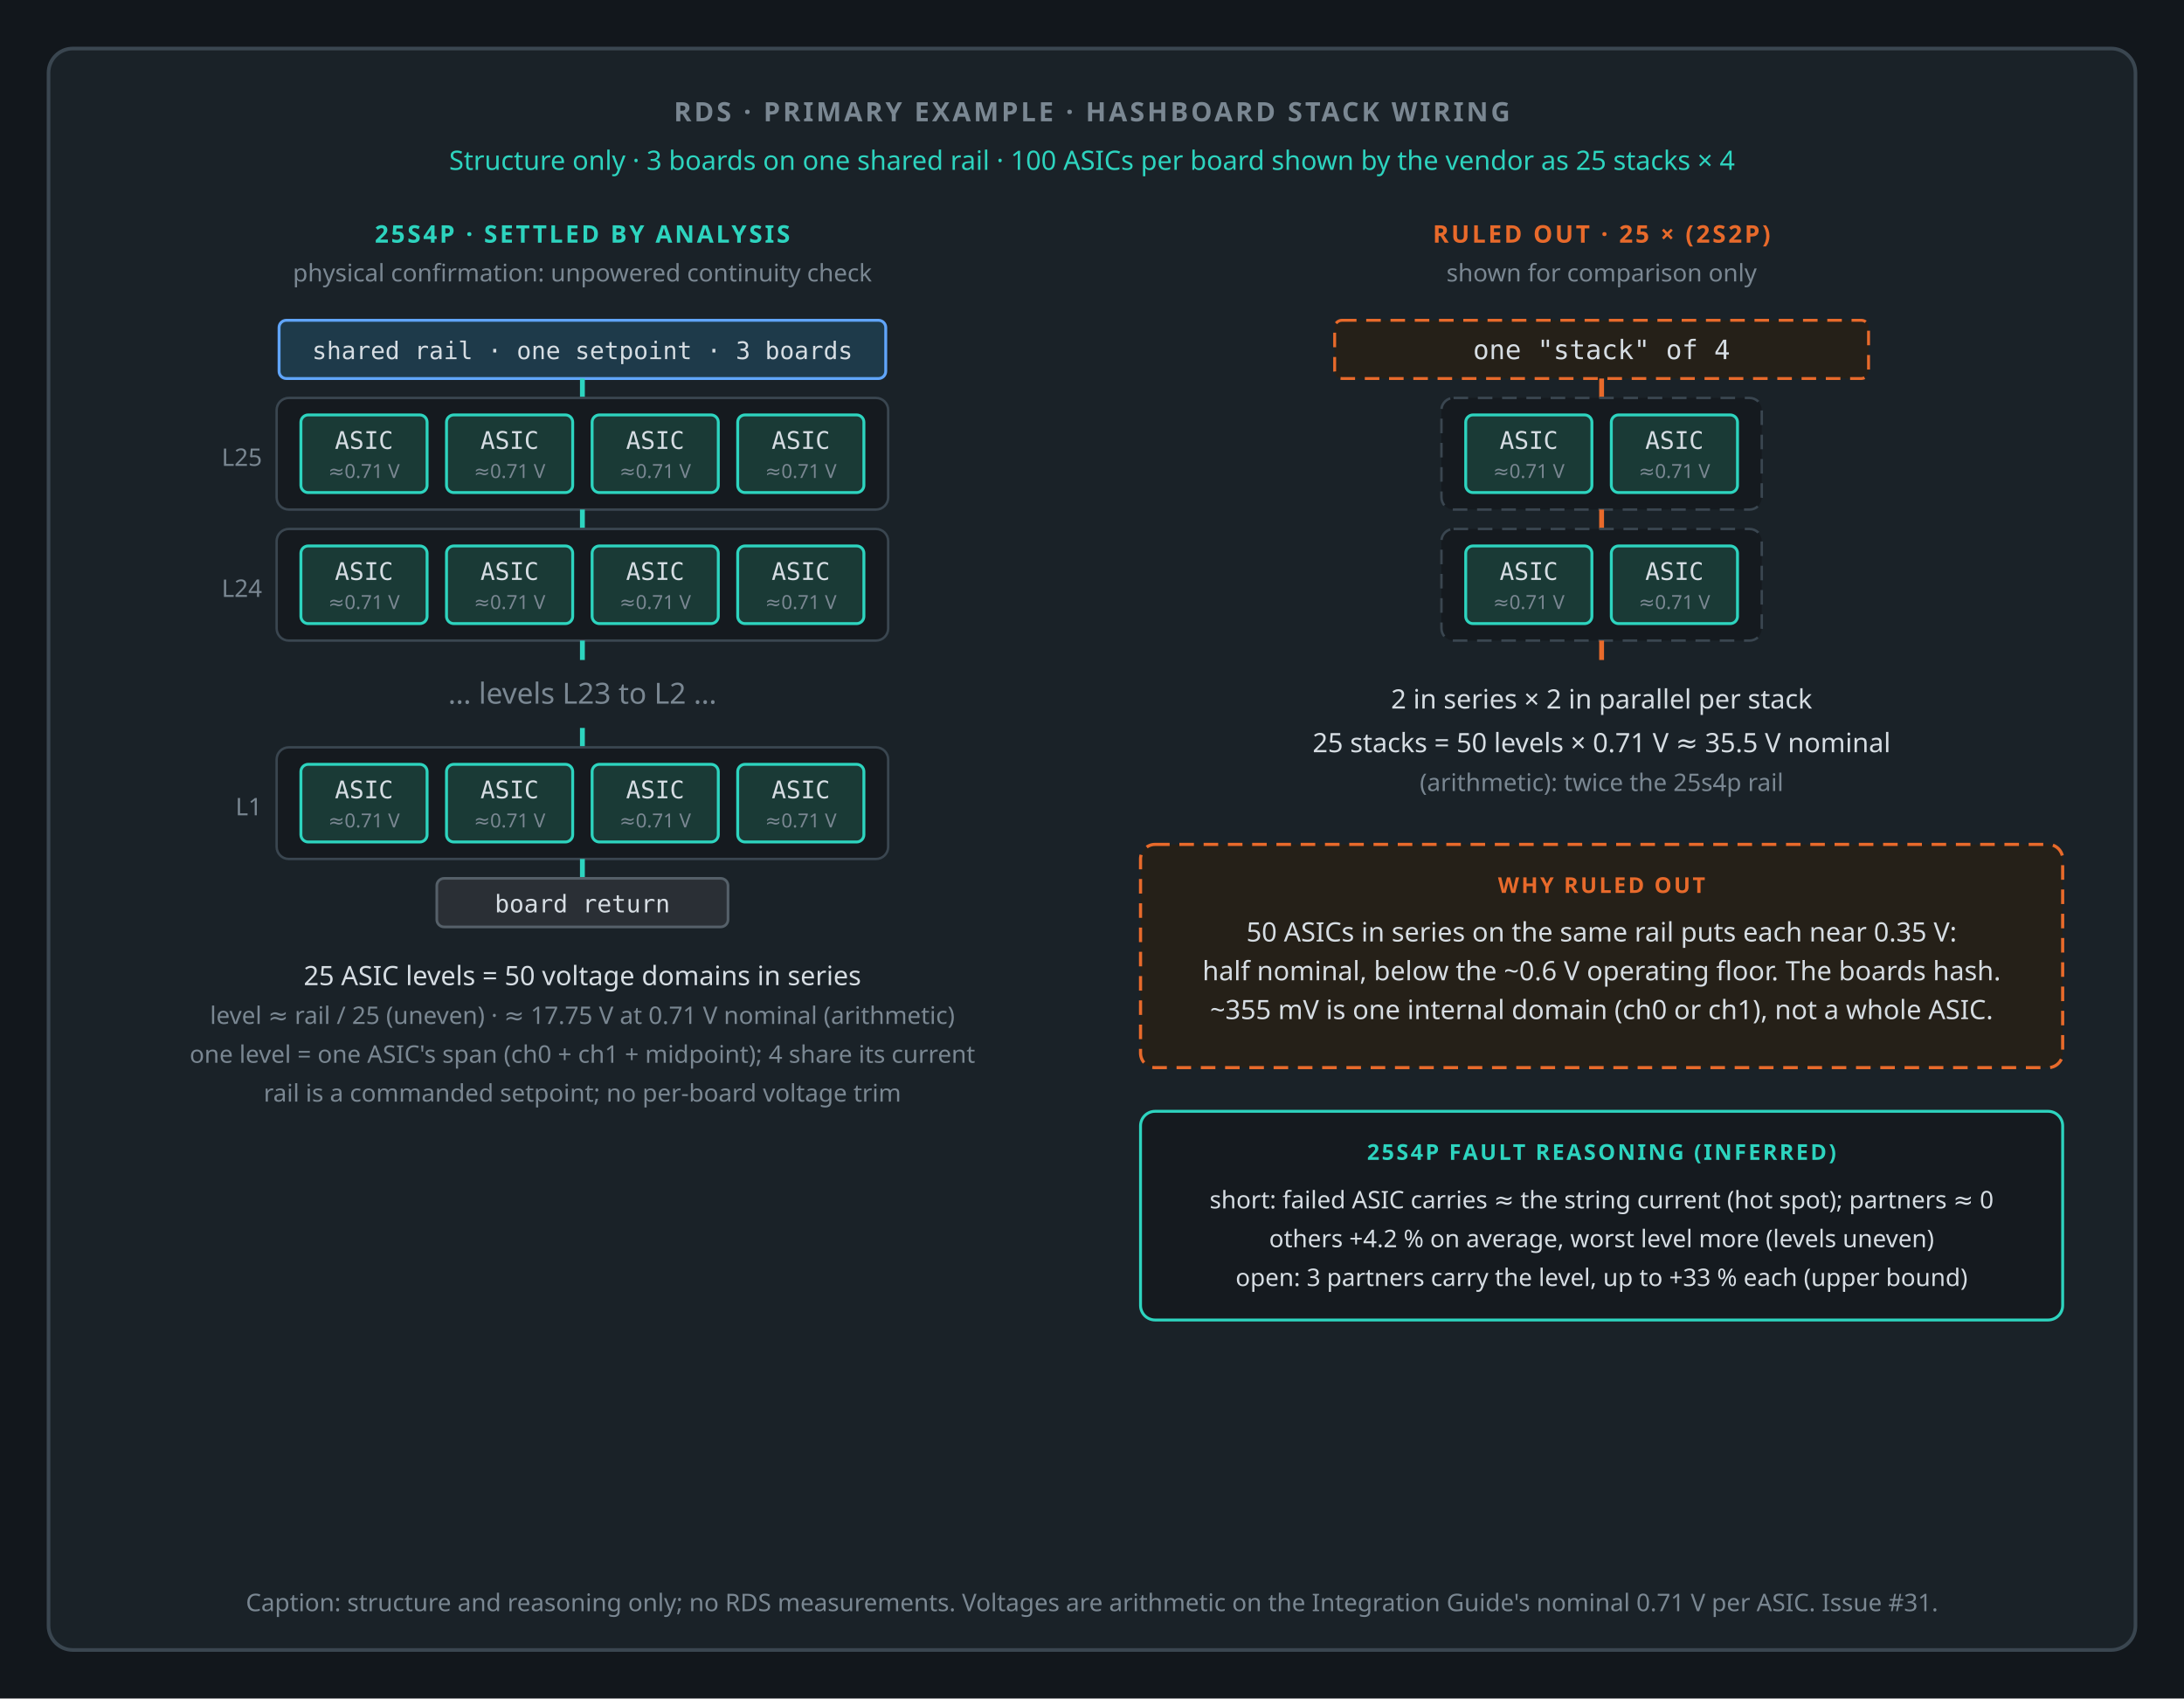
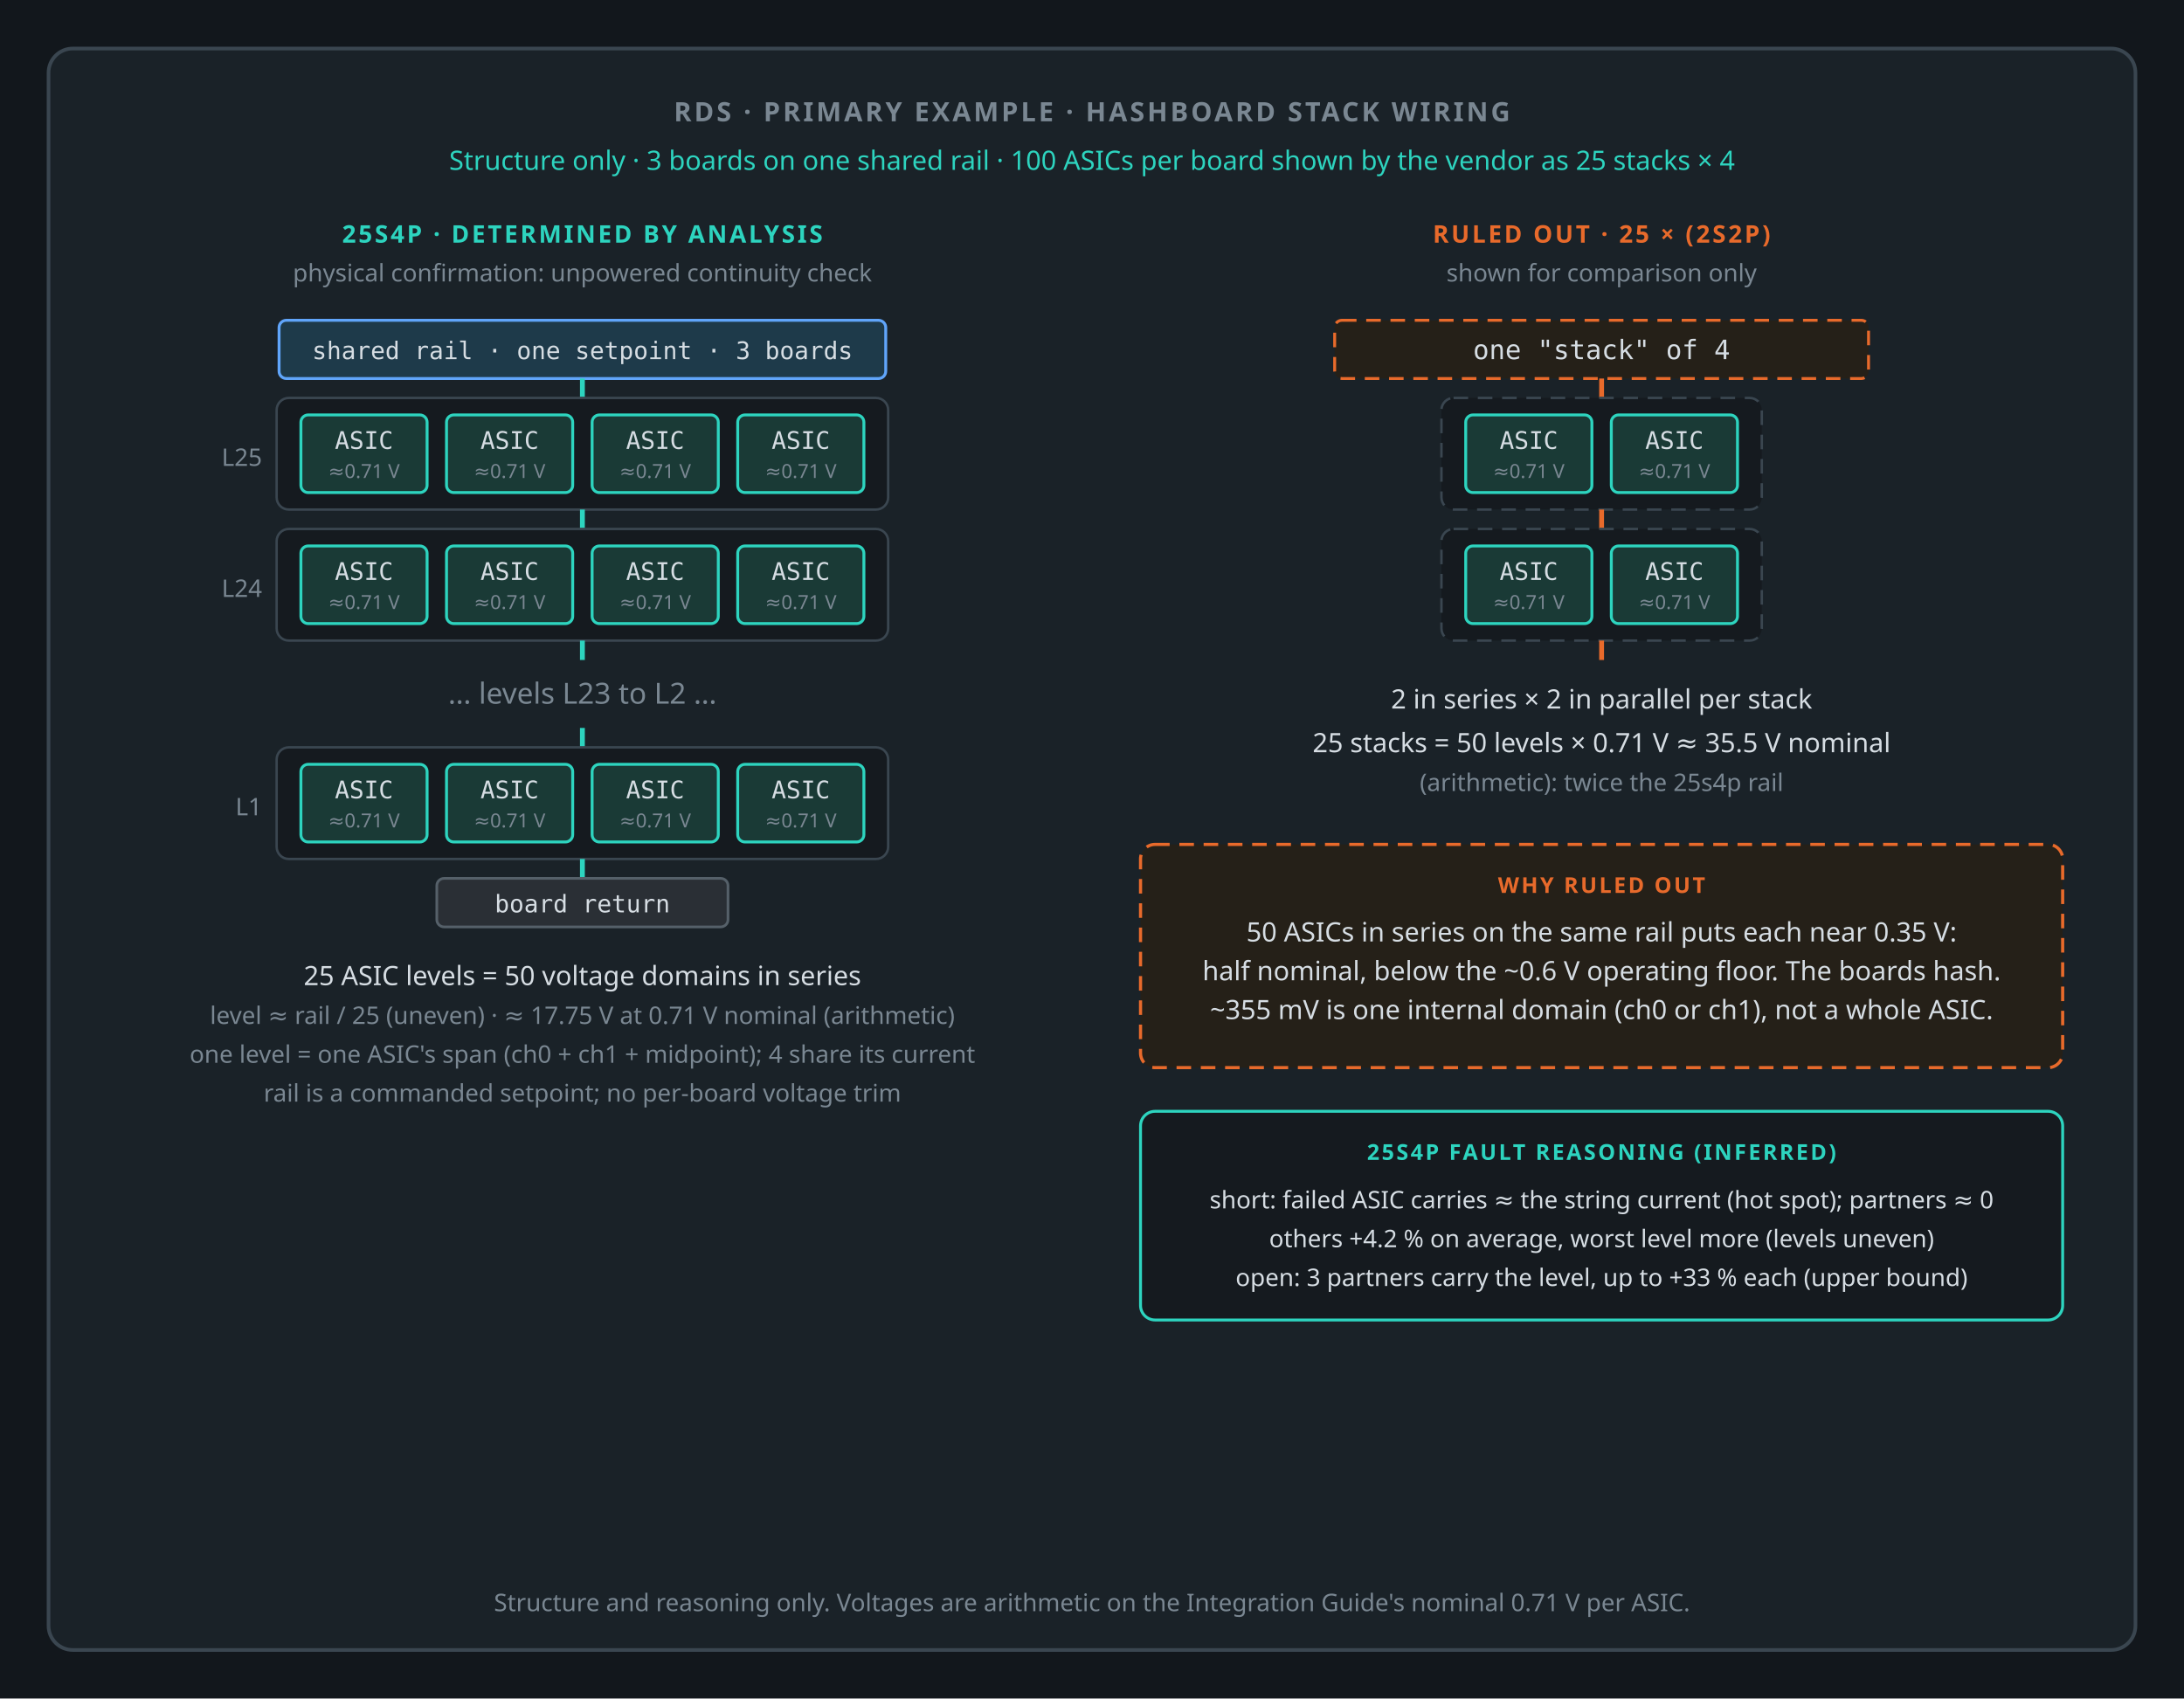
<svg xmlns="http://www.w3.org/2000/svg" viewBox="0 0 900 700" role="img" aria-label="RDS stack wiring: 25 levels of 4 in parallel; 2s2p ruled out">
  <rect width="900" height="700" fill="#12171c" />
  <rect x="20" y="20" width="860" height="660" rx="10" fill="#1a2228" stroke="#3a4650" stroke-width="1.5" />
  <text x="450.0" y="50" text-anchor="middle" fill="#7a8792" font-family="Orbitron,sans-serif" font-size="11" font-weight="600" letter-spacing="0.1em">RDS · PRIMARY EXAMPLE · HASHBOARD STACK WIRING</text>
  <text x="450.0" y="70" text-anchor="middle" fill="#2dd4bf" font-family="Ubuntu,sans-serif" font-size="11">Structure only · 3 boards on one shared rail · 100 ASICs per board shown by the vendor as 25 stacks × 4</text>
-   <text x="240" y="100" text-anchor="middle" fill="#2dd4bf" font-family="Orbitron,sans-serif" font-size="10" font-weight="600" letter-spacing="0.1em">25S4P · SETTLED BY ANALYSIS</text>
+   <text x="240" y="100" text-anchor="middle" fill="#2dd4bf" font-family="Orbitron,sans-serif" font-size="10" font-weight="600" letter-spacing="0.1em">25S4P · DETERMINED BY ANALYSIS</text>
  <text x="240" y="116" text-anchor="middle" fill="#7a8792" font-family="Ubuntu,sans-serif" font-size="10">physical confirmation: unpowered continuity check</text>
  <text x="660" y="100" text-anchor="middle" fill="#E86A2B" font-family="Orbitron,sans-serif" font-size="10" font-weight="600" letter-spacing="0.1em">RULED OUT · 25 × (2S2P)</text>
  <text x="660" y="116" text-anchor="middle" fill="#7a8792" font-family="Ubuntu,sans-serif" font-size="10">shown for comparison only</text>
  <rect x="115" y="132" width="250" height="24" rx="3" fill="#1e3a4a" stroke="#60a5fa" stroke-width="1.2" />
  <text x="240" y="148" text-anchor="middle" fill="#d6dde3" font-family="JetBrains Mono,monospace" font-size="10">shared rail · one setpoint · 3 boards</text>
  <line x1="240" y1="156" x2="240" y2="164" stroke="#2dd4bf" stroke-width="2" />
  <rect x="114.0" y="164" width="252" height="46" rx="5" fill="#151a1f" stroke="#3a4650" stroke-width="1" />
  <text x="108.0" y="192" text-anchor="end" fill="#7a8792" font-family="Ubuntu,sans-serif" font-size="10">L25</text>
  <rect x="124.0" y="171" width="52" height="32" rx="3" fill="#1a3a36" stroke="#2dd4bf" stroke-width="1.2" />
  <text x="150.0" y="185" text-anchor="middle" fill="#d6dde3" font-family="JetBrains Mono,monospace" font-size="10">ASIC</text>
  <text x="150.0" y="197" text-anchor="middle" fill="#7a8792" font-family="Ubuntu,sans-serif" font-size="8">≈0.71 V</text>
  <rect x="184.0" y="171" width="52" height="32" rx="3" fill="#1a3a36" stroke="#2dd4bf" stroke-width="1.2" />
  <text x="210.0" y="185" text-anchor="middle" fill="#d6dde3" font-family="JetBrains Mono,monospace" font-size="10">ASIC</text>
  <text x="210.0" y="197" text-anchor="middle" fill="#7a8792" font-family="Ubuntu,sans-serif" font-size="8">≈0.71 V</text>
  <rect x="244.0" y="171" width="52" height="32" rx="3" fill="#1a3a36" stroke="#2dd4bf" stroke-width="1.2" />
  <text x="270.0" y="185" text-anchor="middle" fill="#d6dde3" font-family="JetBrains Mono,monospace" font-size="10">ASIC</text>
  <text x="270.0" y="197" text-anchor="middle" fill="#7a8792" font-family="Ubuntu,sans-serif" font-size="8">≈0.71 V</text>
  <rect x="304.0" y="171" width="52" height="32" rx="3" fill="#1a3a36" stroke="#2dd4bf" stroke-width="1.2" />
  <text x="330.0" y="185" text-anchor="middle" fill="#d6dde3" font-family="JetBrains Mono,monospace" font-size="10">ASIC</text>
  <text x="330.0" y="197" text-anchor="middle" fill="#7a8792" font-family="Ubuntu,sans-serif" font-size="8">≈0.71 V</text>
  <line x1="240" y1="210" x2="240" y2="218" stroke="#2dd4bf" stroke-width="2" />
  <rect x="114.0" y="218" width="252" height="46" rx="5" fill="#151a1f" stroke="#3a4650" stroke-width="1" />
  <text x="108.0" y="246" text-anchor="end" fill="#7a8792" font-family="Ubuntu,sans-serif" font-size="10">L24</text>
  <rect x="124.0" y="225" width="52" height="32" rx="3" fill="#1a3a36" stroke="#2dd4bf" stroke-width="1.2" />
  <text x="150.0" y="239" text-anchor="middle" fill="#d6dde3" font-family="JetBrains Mono,monospace" font-size="10">ASIC</text>
  <text x="150.0" y="251" text-anchor="middle" fill="#7a8792" font-family="Ubuntu,sans-serif" font-size="8">≈0.71 V</text>
  <rect x="184.0" y="225" width="52" height="32" rx="3" fill="#1a3a36" stroke="#2dd4bf" stroke-width="1.2" />
  <text x="210.0" y="239" text-anchor="middle" fill="#d6dde3" font-family="JetBrains Mono,monospace" font-size="10">ASIC</text>
  <text x="210.0" y="251" text-anchor="middle" fill="#7a8792" font-family="Ubuntu,sans-serif" font-size="8">≈0.71 V</text>
  <rect x="244.0" y="225" width="52" height="32" rx="3" fill="#1a3a36" stroke="#2dd4bf" stroke-width="1.2" />
  <text x="270.0" y="239" text-anchor="middle" fill="#d6dde3" font-family="JetBrains Mono,monospace" font-size="10">ASIC</text>
  <text x="270.0" y="251" text-anchor="middle" fill="#7a8792" font-family="Ubuntu,sans-serif" font-size="8">≈0.71 V</text>
  <rect x="304.0" y="225" width="52" height="32" rx="3" fill="#1a3a36" stroke="#2dd4bf" stroke-width="1.2" />
  <text x="330.0" y="239" text-anchor="middle" fill="#d6dde3" font-family="JetBrains Mono,monospace" font-size="10">ASIC</text>
  <text x="330.0" y="251" text-anchor="middle" fill="#7a8792" font-family="Ubuntu,sans-serif" font-size="8">≈0.71 V</text>
  <line x1="240" y1="264" x2="240" y2="272" stroke="#2dd4bf" stroke-width="2" />
  <text x="240" y="290" text-anchor="middle" fill="#7a8792" font-family="Ubuntu,sans-serif" font-size="12">… levels L23 to L2 …</text>
  <line x1="240" y1="300" x2="240" y2="308" stroke="#2dd4bf" stroke-width="2" />
  <rect x="114.0" y="308" width="252" height="46" rx="5" fill="#151a1f" stroke="#3a4650" stroke-width="1" />
  <text x="108.0" y="336" text-anchor="end" fill="#7a8792" font-family="Ubuntu,sans-serif" font-size="10">L1</text>
  <rect x="124.0" y="315" width="52" height="32" rx="3" fill="#1a3a36" stroke="#2dd4bf" stroke-width="1.2" />
  <text x="150.0" y="329" text-anchor="middle" fill="#d6dde3" font-family="JetBrains Mono,monospace" font-size="10">ASIC</text>
  <text x="150.0" y="341" text-anchor="middle" fill="#7a8792" font-family="Ubuntu,sans-serif" font-size="8">≈0.71 V</text>
  <rect x="184.0" y="315" width="52" height="32" rx="3" fill="#1a3a36" stroke="#2dd4bf" stroke-width="1.2" />
  <text x="210.0" y="329" text-anchor="middle" fill="#d6dde3" font-family="JetBrains Mono,monospace" font-size="10">ASIC</text>
  <text x="210.0" y="341" text-anchor="middle" fill="#7a8792" font-family="Ubuntu,sans-serif" font-size="8">≈0.71 V</text>
  <rect x="244.0" y="315" width="52" height="32" rx="3" fill="#1a3a36" stroke="#2dd4bf" stroke-width="1.2" />
  <text x="270.0" y="329" text-anchor="middle" fill="#d6dde3" font-family="JetBrains Mono,monospace" font-size="10">ASIC</text>
  <text x="270.0" y="341" text-anchor="middle" fill="#7a8792" font-family="Ubuntu,sans-serif" font-size="8">≈0.71 V</text>
  <rect x="304.0" y="315" width="52" height="32" rx="3" fill="#1a3a36" stroke="#2dd4bf" stroke-width="1.2" />
  <text x="330.0" y="329" text-anchor="middle" fill="#d6dde3" font-family="JetBrains Mono,monospace" font-size="10">ASIC</text>
  <text x="330.0" y="341" text-anchor="middle" fill="#7a8792" font-family="Ubuntu,sans-serif" font-size="8">≈0.71 V</text>
  <line x1="240" y1="354" x2="240" y2="362" stroke="#2dd4bf" stroke-width="2" />
  <rect x="180" y="362" width="120" height="20" rx="3" fill="#2a2f35" stroke="#556069" stroke-width="1.1" />
  <text x="240.0" y="376" text-anchor="middle" fill="#d6dde3" font-family="JetBrains Mono,monospace" font-size="10">board return</text>
  <text x="240" y="406" text-anchor="middle" fill="#d6dde3" font-family="Ubuntu,sans-serif" font-size="11">25 ASIC levels = 50 voltage domains in series</text>
  <text x="240" y="422" text-anchor="middle" fill="#7a8792" font-family="Ubuntu,sans-serif" font-size="10">level ≈ rail / 25 (uneven) · ≈ 17.75 V at 0.71 V nominal (arithmetic)</text>
  <text x="240" y="438" text-anchor="middle" fill="#7a8792" font-family="Ubuntu,sans-serif" font-size="10">one level = one ASIC's span (ch0 + ch1 + midpoint); 4 share its current</text>
  <text x="240" y="454" text-anchor="middle" fill="#7a8792" font-family="Ubuntu,sans-serif" font-size="10">rail is a commanded setpoint; no per-board voltage trim</text>
  <rect x="550" y="132" width="220" height="24" rx="3" fill="#252018" stroke="#E86A2B" stroke-width="1.2" stroke-dasharray="6 4" />
  <text x="660" y="148" text-anchor="middle" fill="#d6dde3" font-family="JetBrains Mono,monospace" font-size="11">one "stack" of 4</text>
  <line x1="660" y1="156" x2="660" y2="164" stroke="#E86A2B" stroke-width="2" />
  <rect x="594" y="164" width="132" height="46" rx="5" fill="#151a1f" stroke="#3a4650" stroke-width="1" stroke-dasharray="6 4" />
  <rect x="604" y="171" width="52" height="32" rx="3" fill="#1a3a36" stroke="#2dd4bf" stroke-width="1.2" />
  <text x="630" y="185" text-anchor="middle" fill="#d6dde3" font-family="JetBrains Mono,monospace" font-size="10">ASIC</text>
  <text x="630" y="197" text-anchor="middle" fill="#7a8792" font-family="Ubuntu,sans-serif" font-size="8">≈0.71 V</text>
  <rect x="664" y="171" width="52" height="32" rx="3" fill="#1a3a36" stroke="#2dd4bf" stroke-width="1.2" />
  <text x="690" y="185" text-anchor="middle" fill="#d6dde3" font-family="JetBrains Mono,monospace" font-size="10">ASIC</text>
  <text x="690" y="197" text-anchor="middle" fill="#7a8792" font-family="Ubuntu,sans-serif" font-size="8">≈0.71 V</text>
  <line x1="660" y1="210" x2="660" y2="218" stroke="#E86A2B" stroke-width="2" />
  <rect x="594" y="218" width="132" height="46" rx="5" fill="#151a1f" stroke="#3a4650" stroke-width="1" stroke-dasharray="6 4" />
  <rect x="604" y="225" width="52" height="32" rx="3" fill="#1a3a36" stroke="#2dd4bf" stroke-width="1.2" />
  <text x="630" y="239" text-anchor="middle" fill="#d6dde3" font-family="JetBrains Mono,monospace" font-size="10">ASIC</text>
  <text x="630" y="251" text-anchor="middle" fill="#7a8792" font-family="Ubuntu,sans-serif" font-size="8">≈0.71 V</text>
  <rect x="664" y="225" width="52" height="32" rx="3" fill="#1a3a36" stroke="#2dd4bf" stroke-width="1.2" />
  <text x="690" y="239" text-anchor="middle" fill="#d6dde3" font-family="JetBrains Mono,monospace" font-size="10">ASIC</text>
  <text x="690" y="251" text-anchor="middle" fill="#7a8792" font-family="Ubuntu,sans-serif" font-size="8">≈0.71 V</text>
  <line x1="660" y1="264" x2="660" y2="272" stroke="#E86A2B" stroke-width="2" />
  <text x="660" y="292" text-anchor="middle" fill="#d6dde3" font-family="Ubuntu,sans-serif" font-size="11">2 in series × 2 in parallel per stack</text>
  <text x="660" y="310" text-anchor="middle" fill="#d6dde3" font-family="Ubuntu,sans-serif" font-size="11">25 stacks = 50 levels × 0.71 V ≈ 35.5 V nominal</text>
  <text x="660" y="326" text-anchor="middle" fill="#7a8792" font-family="Ubuntu,sans-serif" font-size="10">(arithmetic): twice the 25s4p rail</text>
  <rect x="470" y="348" width="380" height="92" rx="6" fill="#252018" stroke="#E86A2B" stroke-width="1.3" stroke-dasharray="6 4" />
  <text x="660" y="368" text-anchor="middle" fill="#E86A2B" font-family="Orbitron,sans-serif" font-size="9" font-weight="600" letter-spacing="0.1em">WHY RULED OUT</text>
  <text x="660" y="388" text-anchor="middle" fill="#d6dde3" font-family="Ubuntu,sans-serif" font-size="11">50 ASICs in series on the same rail puts each near 0.35 V:</text>
  <text x="660" y="404" text-anchor="middle" fill="#d6dde3" font-family="Ubuntu,sans-serif" font-size="11">half nominal, below the ~0.6 V operating floor. The boards hash.</text>
  <text x="660" y="420" text-anchor="middle" fill="#d6dde3" font-family="Ubuntu,sans-serif" font-size="11">~355 mV is one internal domain (ch0 or ch1), not a whole ASIC.</text>
  <rect x="470" y="458" width="380" height="86" rx="6" fill="#151a1f" stroke="#2dd4bf" stroke-width="1.2" />
  <text x="660" y="478" text-anchor="middle" fill="#2dd4bf" font-family="Orbitron,sans-serif" font-size="9" font-weight="600" letter-spacing="0.1em">25S4P FAULT REASONING (INFERRED)</text>
  <text x="660" y="498" text-anchor="middle" fill="#d6dde3" font-family="Ubuntu,sans-serif" font-size="10">short: failed ASIC carries ≈ the string current (hot spot); partners ≈ 0</text>
  <text x="660" y="514" text-anchor="middle" fill="#d6dde3" font-family="Ubuntu,sans-serif" font-size="10">others +4.2 % on average, worst level more (levels uneven)</text>
  <text x="660" y="530" text-anchor="middle" fill="#d6dde3" font-family="Ubuntu,sans-serif" font-size="10">open: 3 partners carry the level, up to +33 % each (upper bound)</text>
-   <text x="450.0" y="664" text-anchor="middle" fill="#7a8792" font-family="Ubuntu,sans-serif" font-size="10">Caption: structure and reasoning only; no RDS measurements. Voltages are arithmetic on the Integration Guide's nominal 0.71 V per ASIC. Issue #31.</text>
+   <text x="450.0" y="664" text-anchor="middle" fill="#7a8792" font-family="Ubuntu,sans-serif" font-size="10">Structure and reasoning only. Voltages are arithmetic on the Integration Guide's nominal 0.71 V per ASIC.</text>
</svg>
